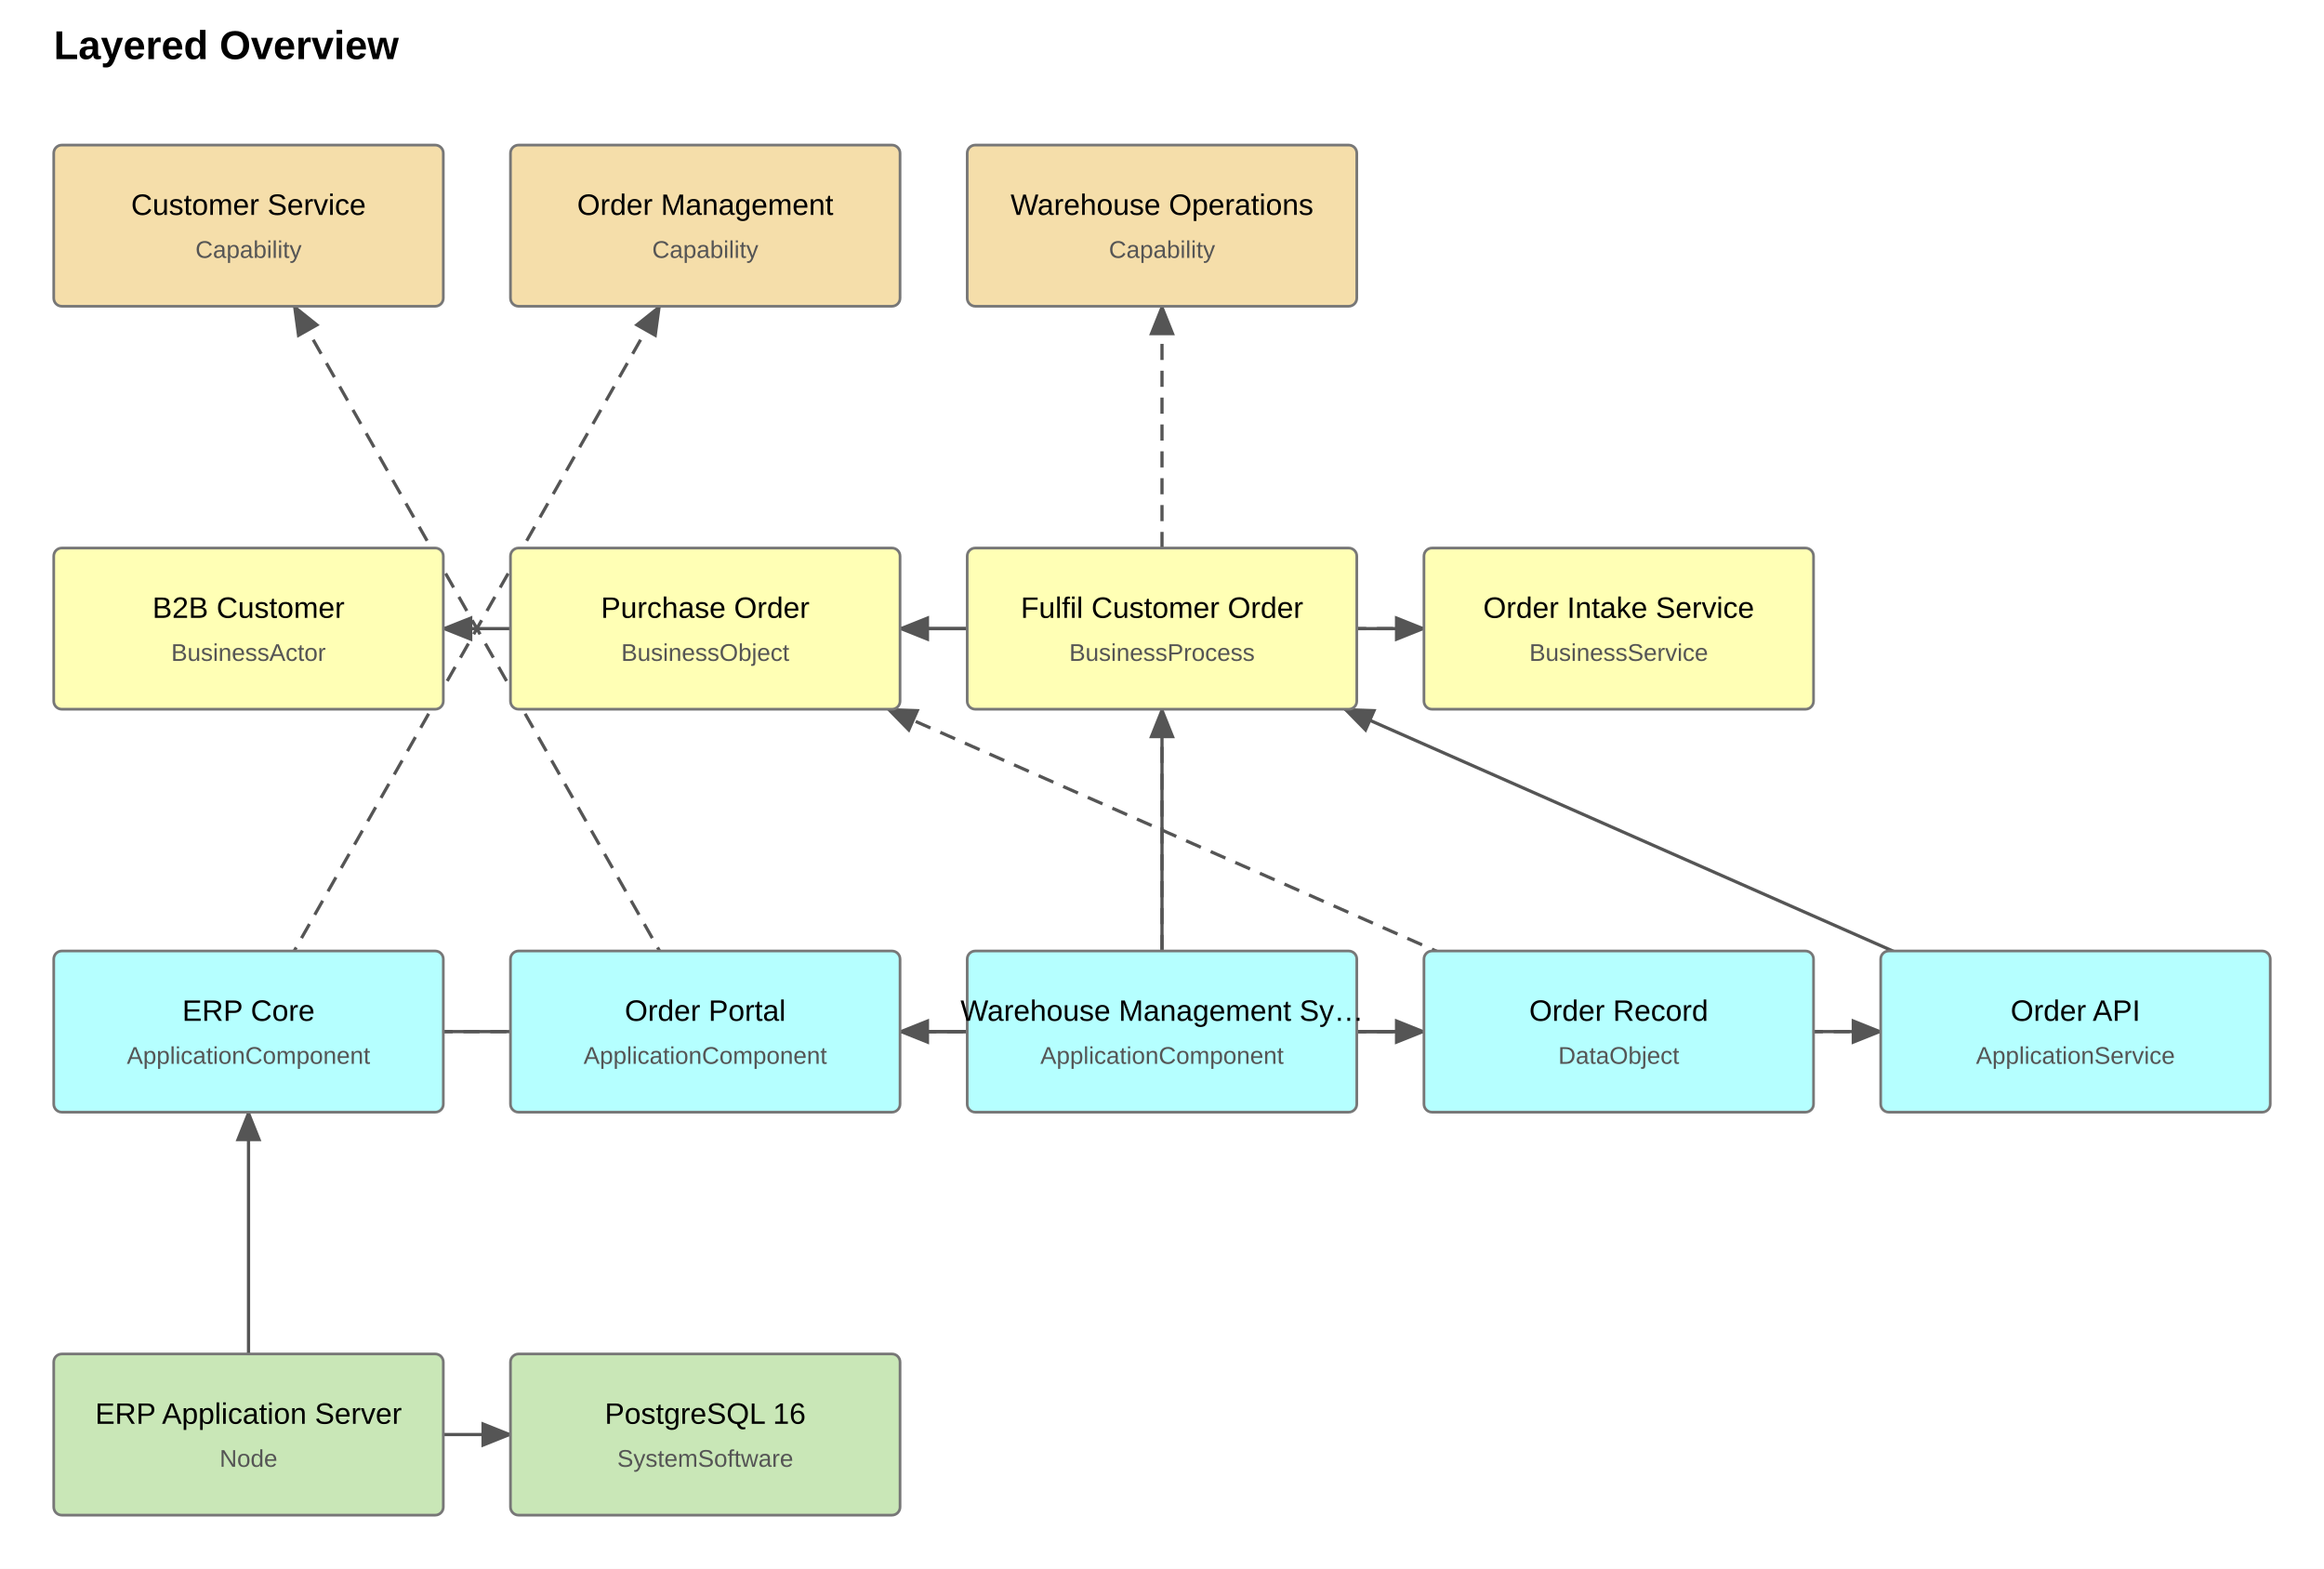
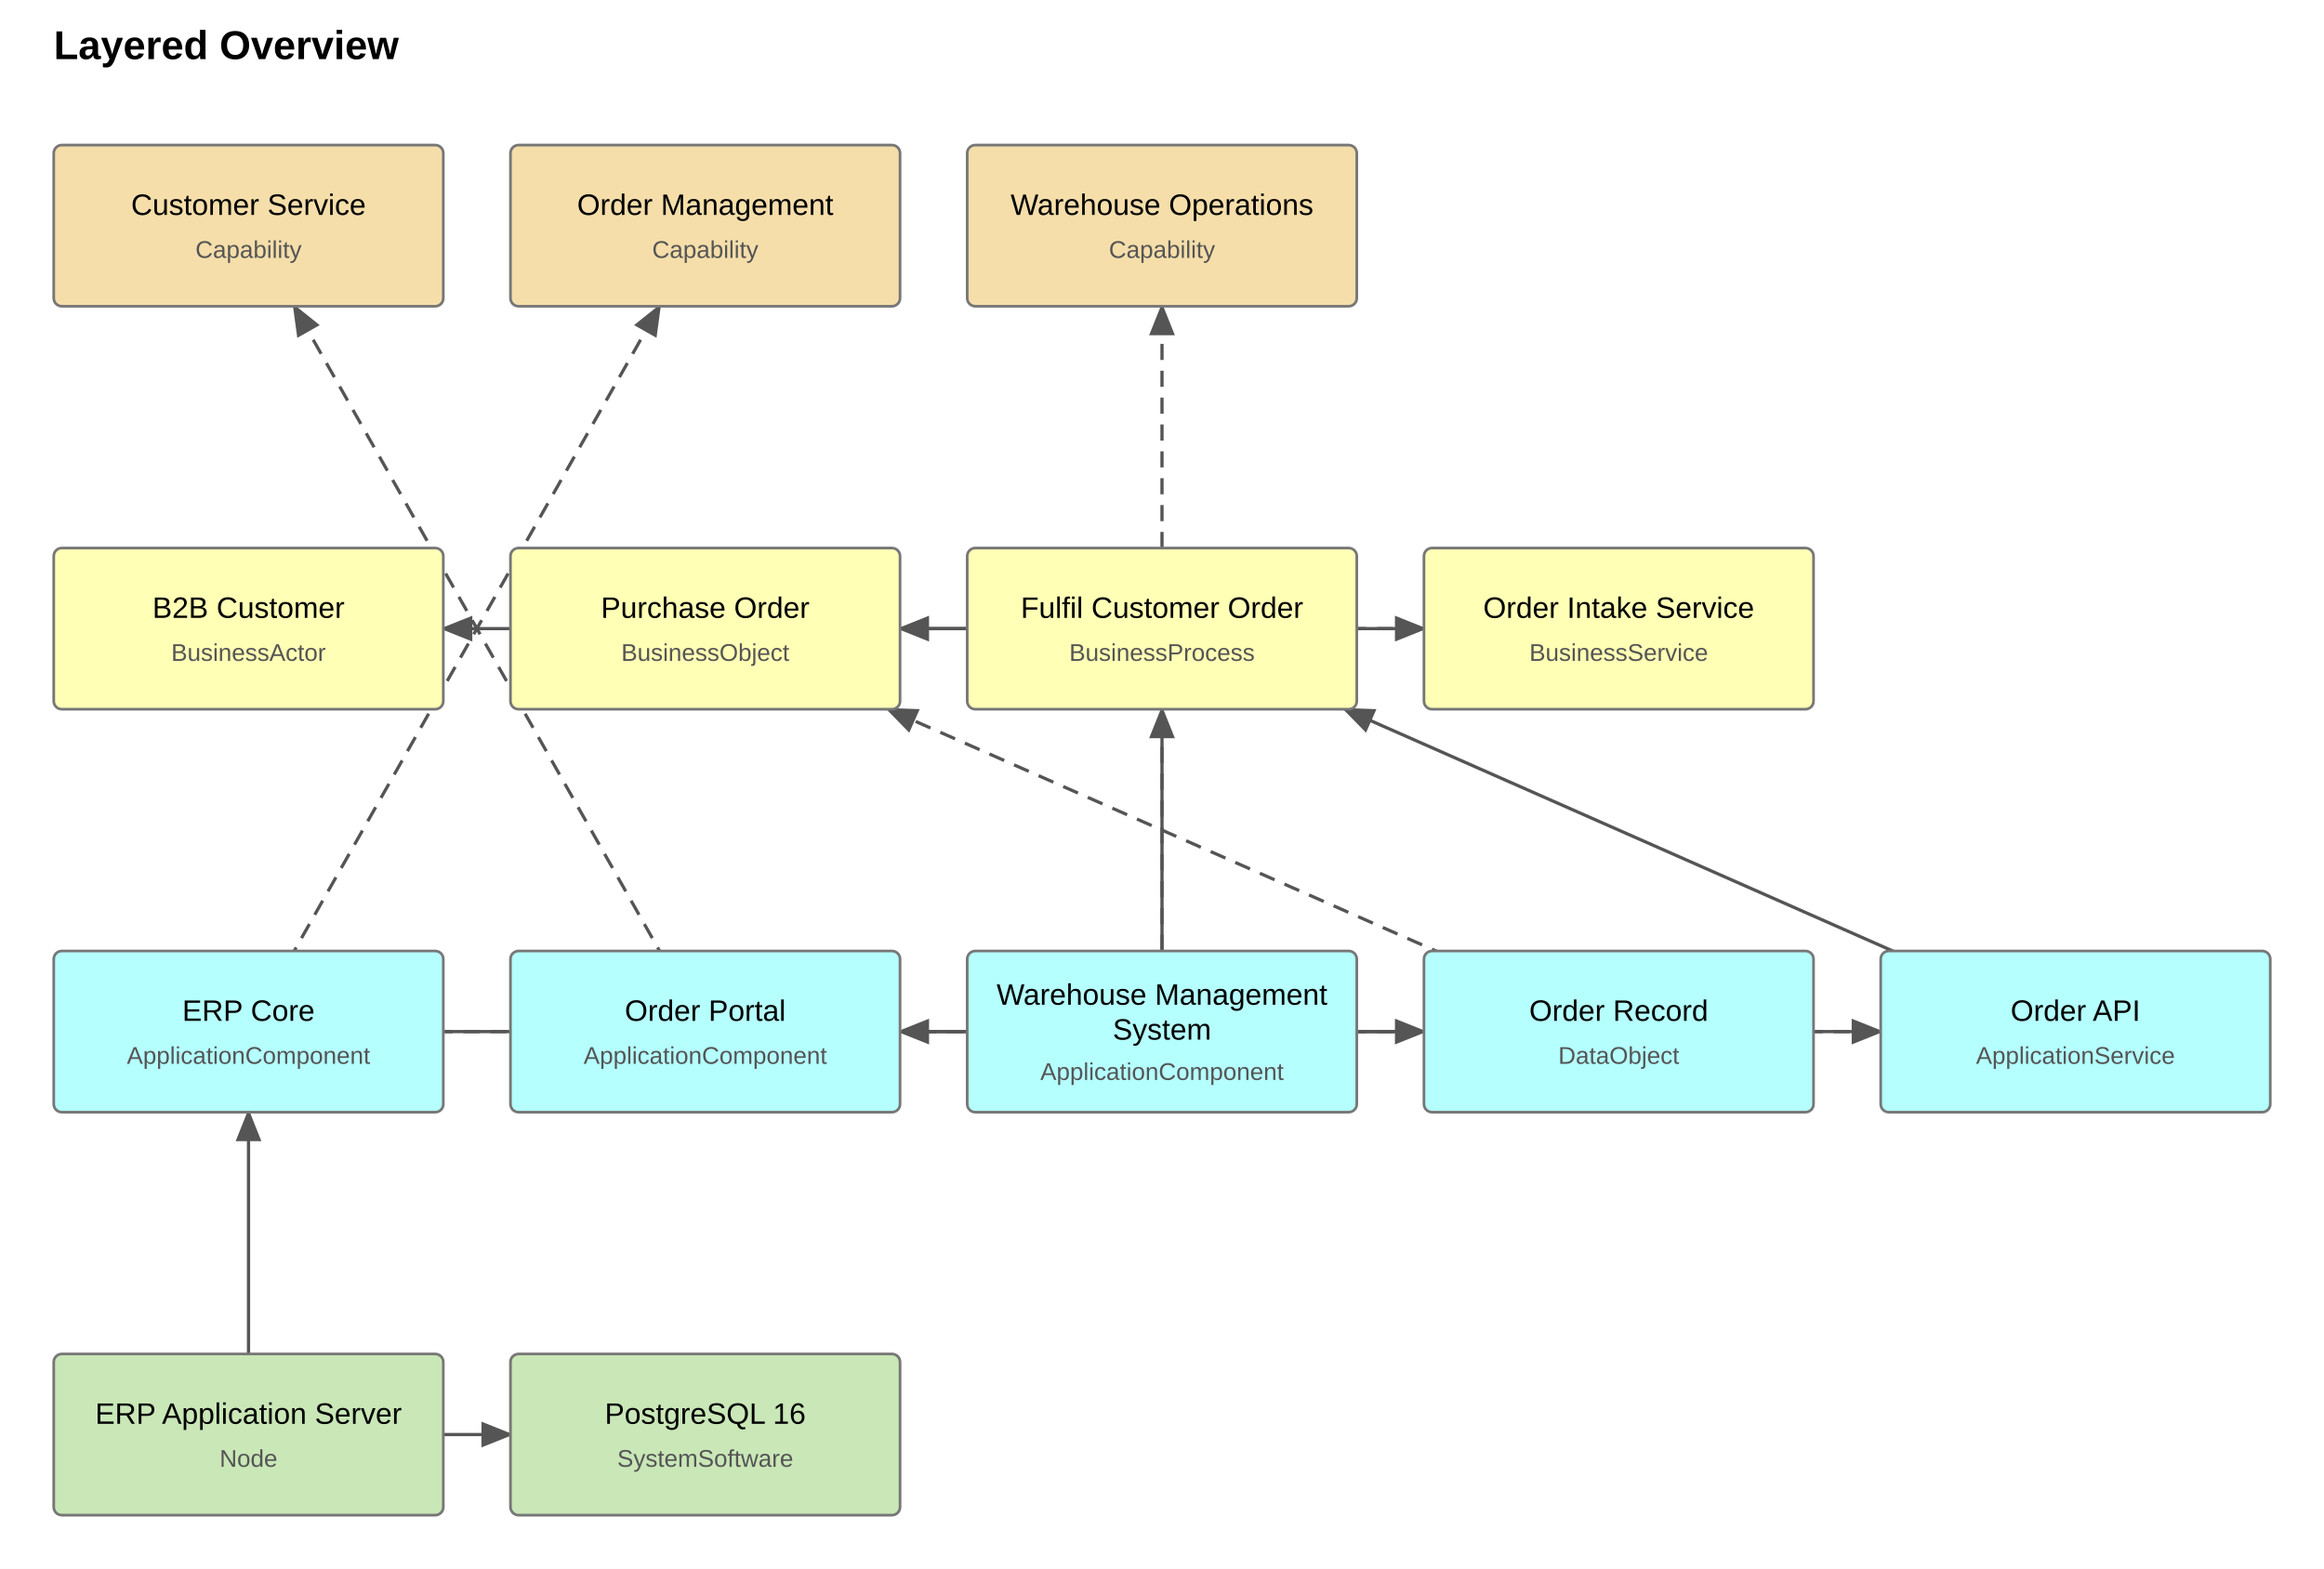
<svg xmlns="http://www.w3.org/2000/svg" width="865" height="584" viewBox="0 0 865 584">
  <defs>
    <marker id="arrow" markerWidth="10" markerHeight="8" refX="9" refY="4" orient="auto">
      <path d="M0,0 L10,4 L0,8 z" fill="#555555" />
    </marker>
  </defs>
  <rect x="0" y="0" width="865" height="584" fill="#FFFFFF" />
  <text x="20" y="22" font-family="Segoe UI, Arial, sans-serif" font-size="15" font-weight="bold">Layered Overview</text>
  <line x1="92.5" y1="384.0" x2="530.0" y2="384.0" stroke="#555555" stroke-width="1.2" marker-end="url(#arrow)" />
  <line x1="92.5" y1="384.0" x2="700.0" y2="384.0" stroke="#555555" stroke-width="1.2" stroke-dasharray="6,4" marker-end="url(#arrow)" />
  <line x1="92.5" y1="384.0" x2="245.5" y2="114.0" stroke="#555555" stroke-width="1.2" stroke-dasharray="6,4" marker-end="url(#arrow)" />
  <line x1="92.5" y1="534.0" x2="190.0" y2="534.0" stroke="#555555" stroke-width="1.2" marker-end="url(#arrow)" />
  <line x1="92.5" y1="534.0" x2="92.5" y2="414.0" stroke="#555555" stroke-width="1.2" marker-end="url(#arrow)" />
  <line x1="432.5" y1="234.0" x2="335.0" y2="234.0" stroke="#555555" stroke-width="1.2" marker-end="url(#arrow)" />
  <line x1="432.5" y1="234.0" x2="530.0" y2="234.0" stroke="#555555" stroke-width="1.2" stroke-dasharray="6,4" marker-end="url(#arrow)" />
  <line x1="602.5" y1="234.0" x2="165.0" y2="234.0" stroke="#555555" stroke-width="1.2" marker-end="url(#arrow)" />
  <line x1="772.5" y1="384.0" x2="500.5" y2="264.0" stroke="#555555" stroke-width="1.2" marker-end="url(#arrow)" />
  <line x1="772.5" y1="384.0" x2="335.0" y2="384.0" stroke="#555555" stroke-width="1.2" marker-end="url(#arrow)" />
  <line x1="602.5" y1="384.0" x2="330.5" y2="264.0" stroke="#555555" stroke-width="1.2" stroke-dasharray="6,4" marker-end="url(#arrow)" />
  <line x1="262.5" y1="384.0" x2="109.5" y2="114.0" stroke="#555555" stroke-width="1.2" stroke-dasharray="6,4" marker-end="url(#arrow)" />
  <line x1="432.5" y1="384.0" x2="432.5" y2="114.0" stroke="#555555" stroke-width="1.2" stroke-dasharray="6,4" marker-end="url(#arrow)" />
  <line x1="432.5" y1="384.0" x2="432.5" y2="264.0" stroke="#555555" stroke-width="1.2" marker-end="url(#arrow)" />
  <g>
    <rect x="20" y="204" width="145" height="60" rx="3" fill="#FFFFB5" stroke="#777777" />
    <text x="92.5" y="230" font-family="Segoe UI, Arial, sans-serif" font-size="11" text-anchor="middle">B2B Customer</text>
    <text x="92.5" y="246" font-family="Segoe UI, Arial, sans-serif" font-size="9" fill="#555555" text-anchor="middle">BusinessActor</text>
  </g>
  <g>
    <rect x="20" y="354" width="145" height="60" rx="3" fill="#B5FFFF" stroke="#777777" />
    <text x="92.5" y="380" font-family="Segoe UI, Arial, sans-serif" font-size="11" text-anchor="middle">ERP Core</text>
    <text x="92.5" y="396" font-family="Segoe UI, Arial, sans-serif" font-size="9" fill="#555555" text-anchor="middle">ApplicationComponent</text>
  </g>
  <g>
    <rect x="190" y="354" width="145" height="60" rx="3" fill="#B5FFFF" stroke="#777777" />
    <text x="262.5" y="380" font-family="Segoe UI, Arial, sans-serif" font-size="11" text-anchor="middle">Order Portal</text>
    <text x="262.5" y="396" font-family="Segoe UI, Arial, sans-serif" font-size="9" fill="#555555" text-anchor="middle">ApplicationComponent</text>
  </g>
  <g>
    <rect x="360" y="354" width="145" height="60" rx="3" fill="#B5FFFF" stroke="#777777" />
-     <text x="432.5" y="380" font-family="Segoe UI, Arial, sans-serif" font-size="11" text-anchor="middle">Warehouse Management Sy…</text>
-     <text x="432.5" y="396" font-family="Segoe UI, Arial, sans-serif" font-size="9" fill="#555555" text-anchor="middle">ApplicationComponent</text>
+     <text x="432.5" y="374" font-family="Segoe UI, Arial, sans-serif" font-size="11" text-anchor="middle">Warehouse Management</text>
+     <text x="432.5" y="387" font-family="Segoe UI, Arial, sans-serif" font-size="11" text-anchor="middle">System</text>
+     <text x="432.5" y="402" font-family="Segoe UI, Arial, sans-serif" font-size="9" fill="#555555" text-anchor="middle">ApplicationComponent</text>
  </g>
  <g>
    <rect x="20" y="54" width="145" height="60" rx="3" fill="#F5DEAA" stroke="#777777" />
    <text x="92.5" y="80" font-family="Segoe UI, Arial, sans-serif" font-size="11" text-anchor="middle">Customer Service</text>
    <text x="92.5" y="96" font-family="Segoe UI, Arial, sans-serif" font-size="9" fill="#555555" text-anchor="middle">Capability</text>
  </g>
  <g>
    <rect x="190" y="54" width="145" height="60" rx="3" fill="#F5DEAA" stroke="#777777" />
    <text x="262.5" y="80" font-family="Segoe UI, Arial, sans-serif" font-size="11" text-anchor="middle">Order Management</text>
    <text x="262.5" y="96" font-family="Segoe UI, Arial, sans-serif" font-size="9" fill="#555555" text-anchor="middle">Capability</text>
  </g>
  <g>
    <rect x="360" y="54" width="145" height="60" rx="3" fill="#F5DEAA" stroke="#777777" />
    <text x="432.5" y="80" font-family="Segoe UI, Arial, sans-serif" font-size="11" text-anchor="middle">Warehouse Operations</text>
    <text x="432.5" y="96" font-family="Segoe UI, Arial, sans-serif" font-size="9" fill="#555555" text-anchor="middle">Capability</text>
  </g>
  <g>
    <rect x="530" y="354" width="145" height="60" rx="3" fill="#B5FFFF" stroke="#777777" />
    <text x="602.5" y="380" font-family="Segoe UI, Arial, sans-serif" font-size="11" text-anchor="middle">Order Record</text>
    <text x="602.5" y="396" font-family="Segoe UI, Arial, sans-serif" font-size="9" fill="#555555" text-anchor="middle">DataObject</text>
  </g>
  <g>
    <rect x="20" y="504" width="145" height="60" rx="3" fill="#C9E7B7" stroke="#777777" />
    <text x="92.5" y="530" font-family="Segoe UI, Arial, sans-serif" font-size="11" text-anchor="middle">ERP Application Server</text>
    <text x="92.5" y="546" font-family="Segoe UI, Arial, sans-serif" font-size="9" fill="#555555" text-anchor="middle">Node</text>
  </g>
  <g>
    <rect x="190" y="204" width="145" height="60" rx="3" fill="#FFFFB5" stroke="#777777" />
    <text x="262.5" y="230" font-family="Segoe UI, Arial, sans-serif" font-size="11" text-anchor="middle">Purchase Order</text>
    <text x="262.5" y="246" font-family="Segoe UI, Arial, sans-serif" font-size="9" fill="#555555" text-anchor="middle">BusinessObject</text>
  </g>
  <g>
    <rect x="360" y="204" width="145" height="60" rx="3" fill="#FFFFB5" stroke="#777777" />
    <text x="432.5" y="230" font-family="Segoe UI, Arial, sans-serif" font-size="11" text-anchor="middle">Fulfil Customer Order</text>
    <text x="432.5" y="246" font-family="Segoe UI, Arial, sans-serif" font-size="9" fill="#555555" text-anchor="middle">BusinessProcess</text>
  </g>
  <g>
    <rect x="700" y="354" width="145" height="60" rx="3" fill="#B5FFFF" stroke="#777777" />
    <text x="772.5" y="380" font-family="Segoe UI, Arial, sans-serif" font-size="11" text-anchor="middle">Order API</text>
    <text x="772.5" y="396" font-family="Segoe UI, Arial, sans-serif" font-size="9" fill="#555555" text-anchor="middle">ApplicationService</text>
  </g>
  <g>
    <rect x="530" y="204" width="145" height="60" rx="3" fill="#FFFFB5" stroke="#777777" />
    <text x="602.5" y="230" font-family="Segoe UI, Arial, sans-serif" font-size="11" text-anchor="middle">Order Intake Service</text>
    <text x="602.5" y="246" font-family="Segoe UI, Arial, sans-serif" font-size="9" fill="#555555" text-anchor="middle">BusinessService</text>
  </g>
  <g>
    <rect x="190" y="504" width="145" height="60" rx="3" fill="#C9E7B7" stroke="#777777" />
    <text x="262.5" y="530" font-family="Segoe UI, Arial, sans-serif" font-size="11" text-anchor="middle">PostgreSQL 16</text>
    <text x="262.5" y="546" font-family="Segoe UI, Arial, sans-serif" font-size="9" fill="#555555" text-anchor="middle">SystemSoftware</text>
  </g>
</svg>
